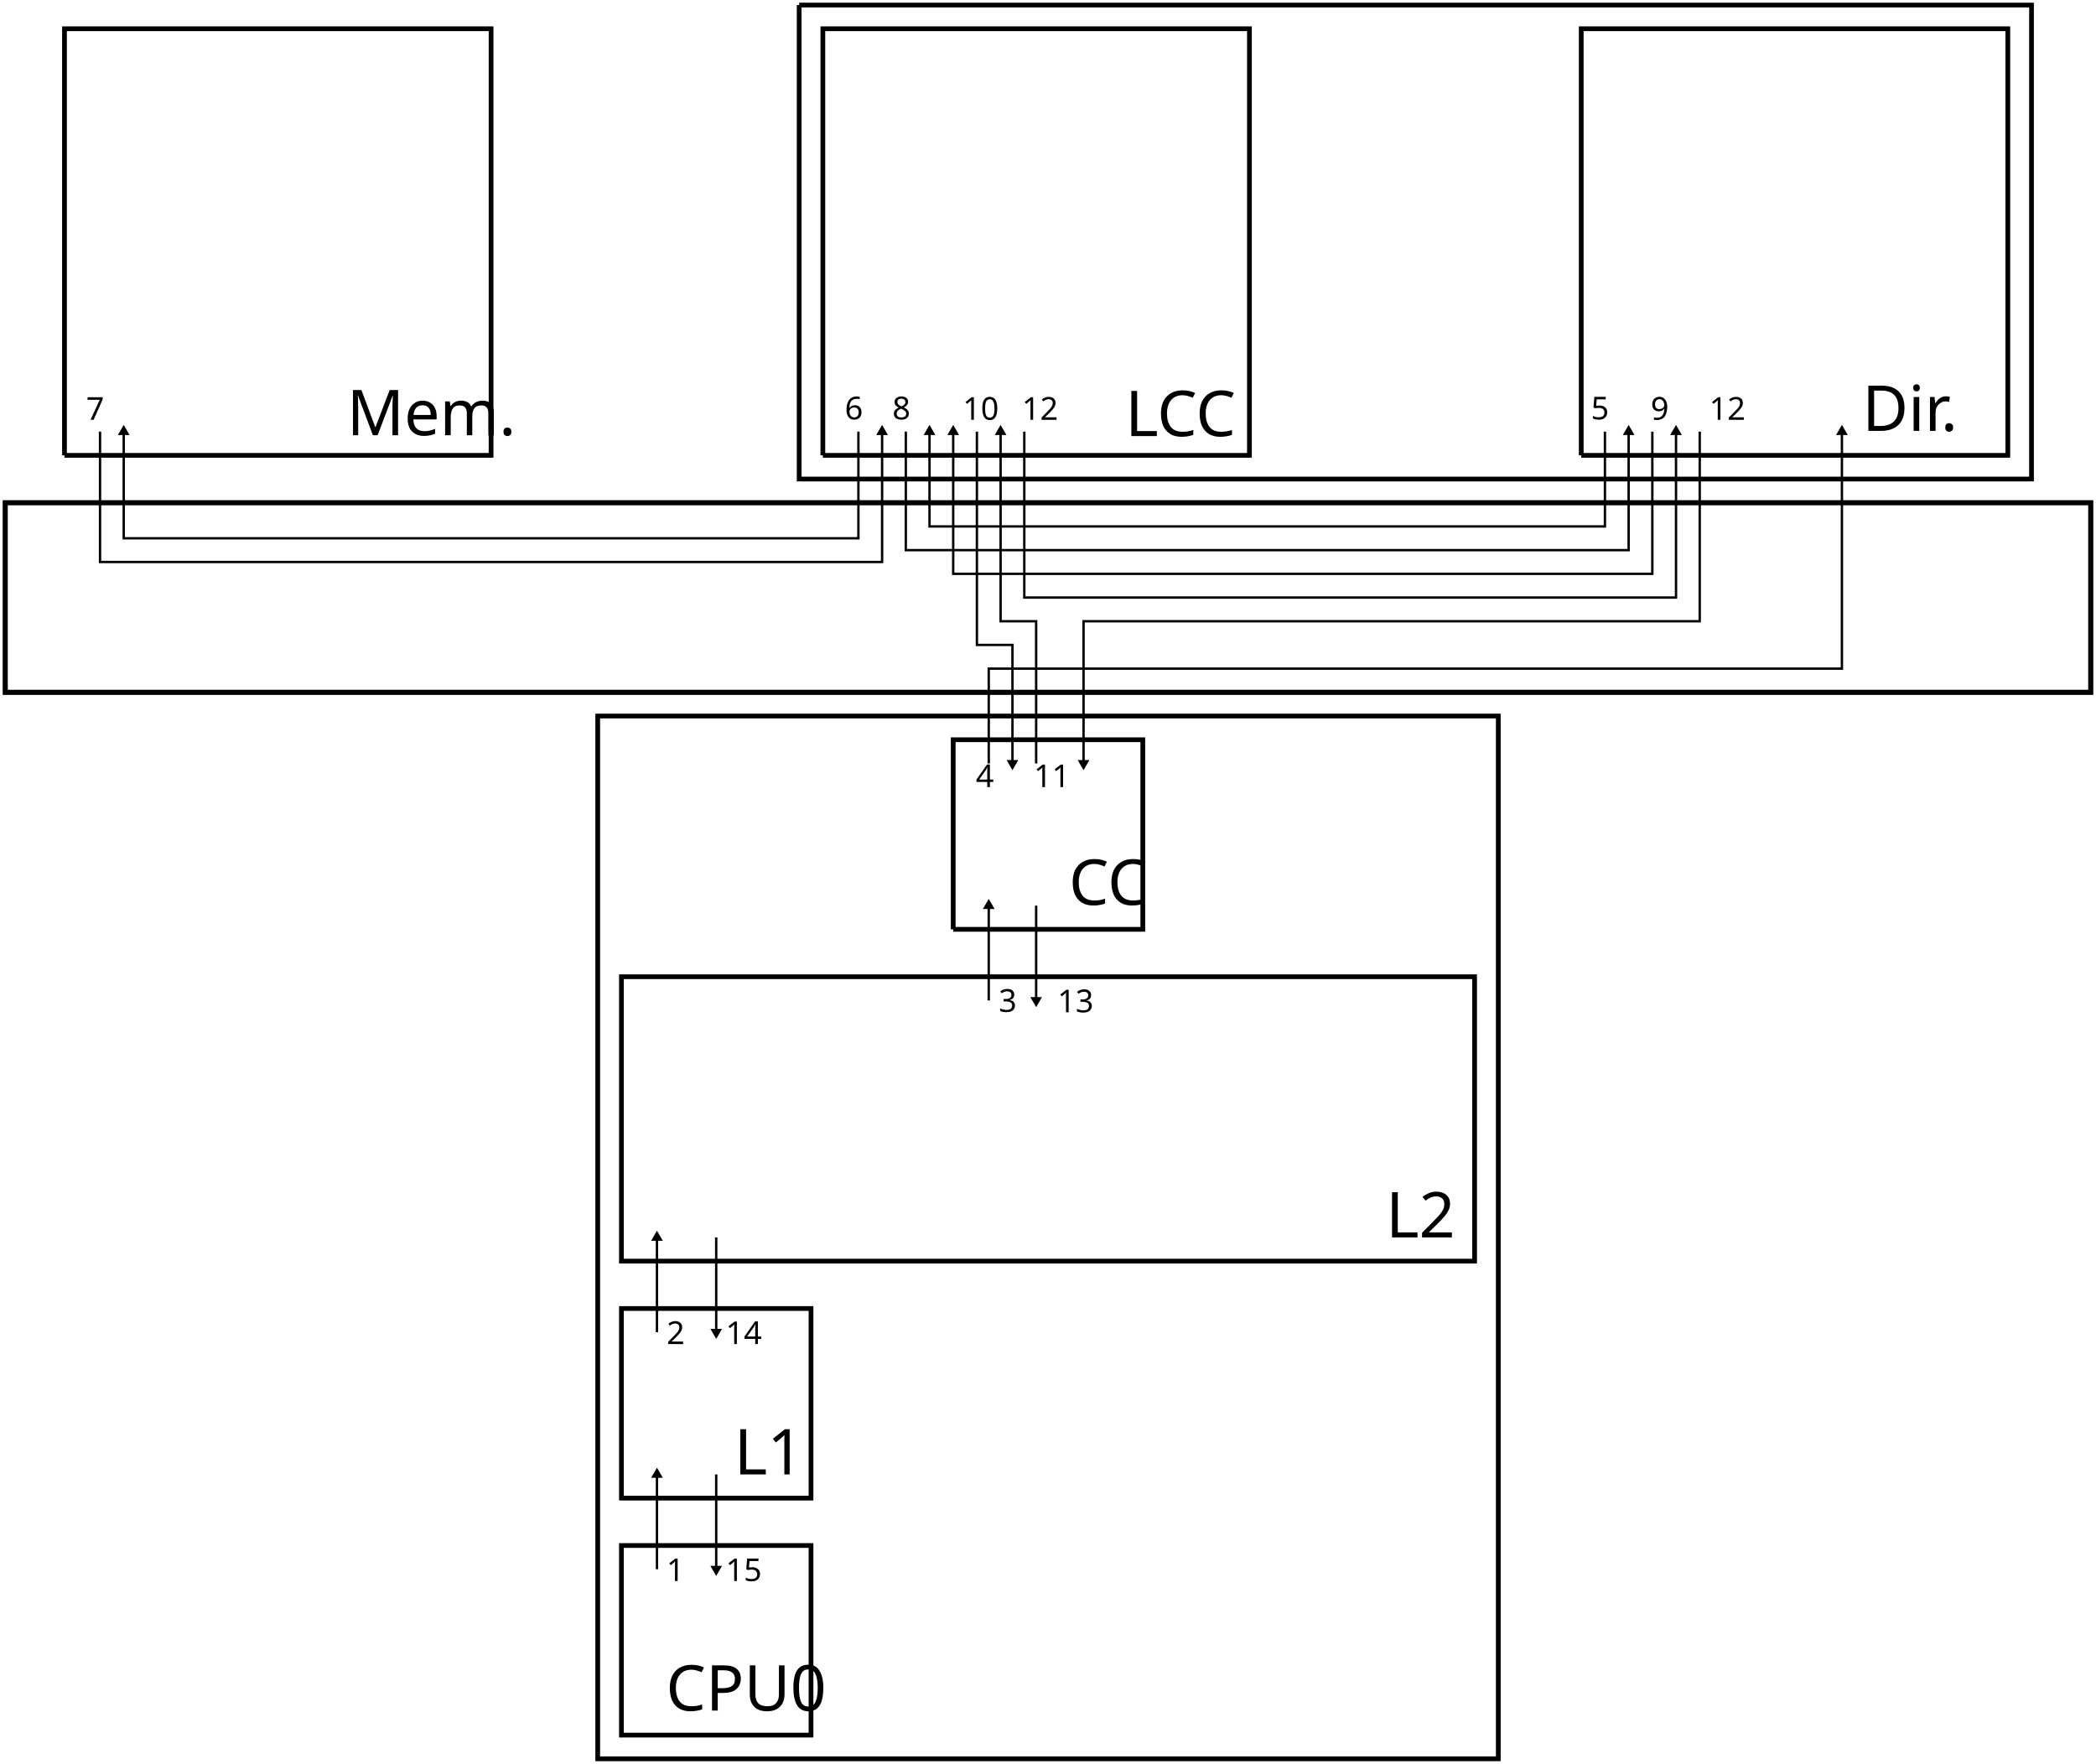
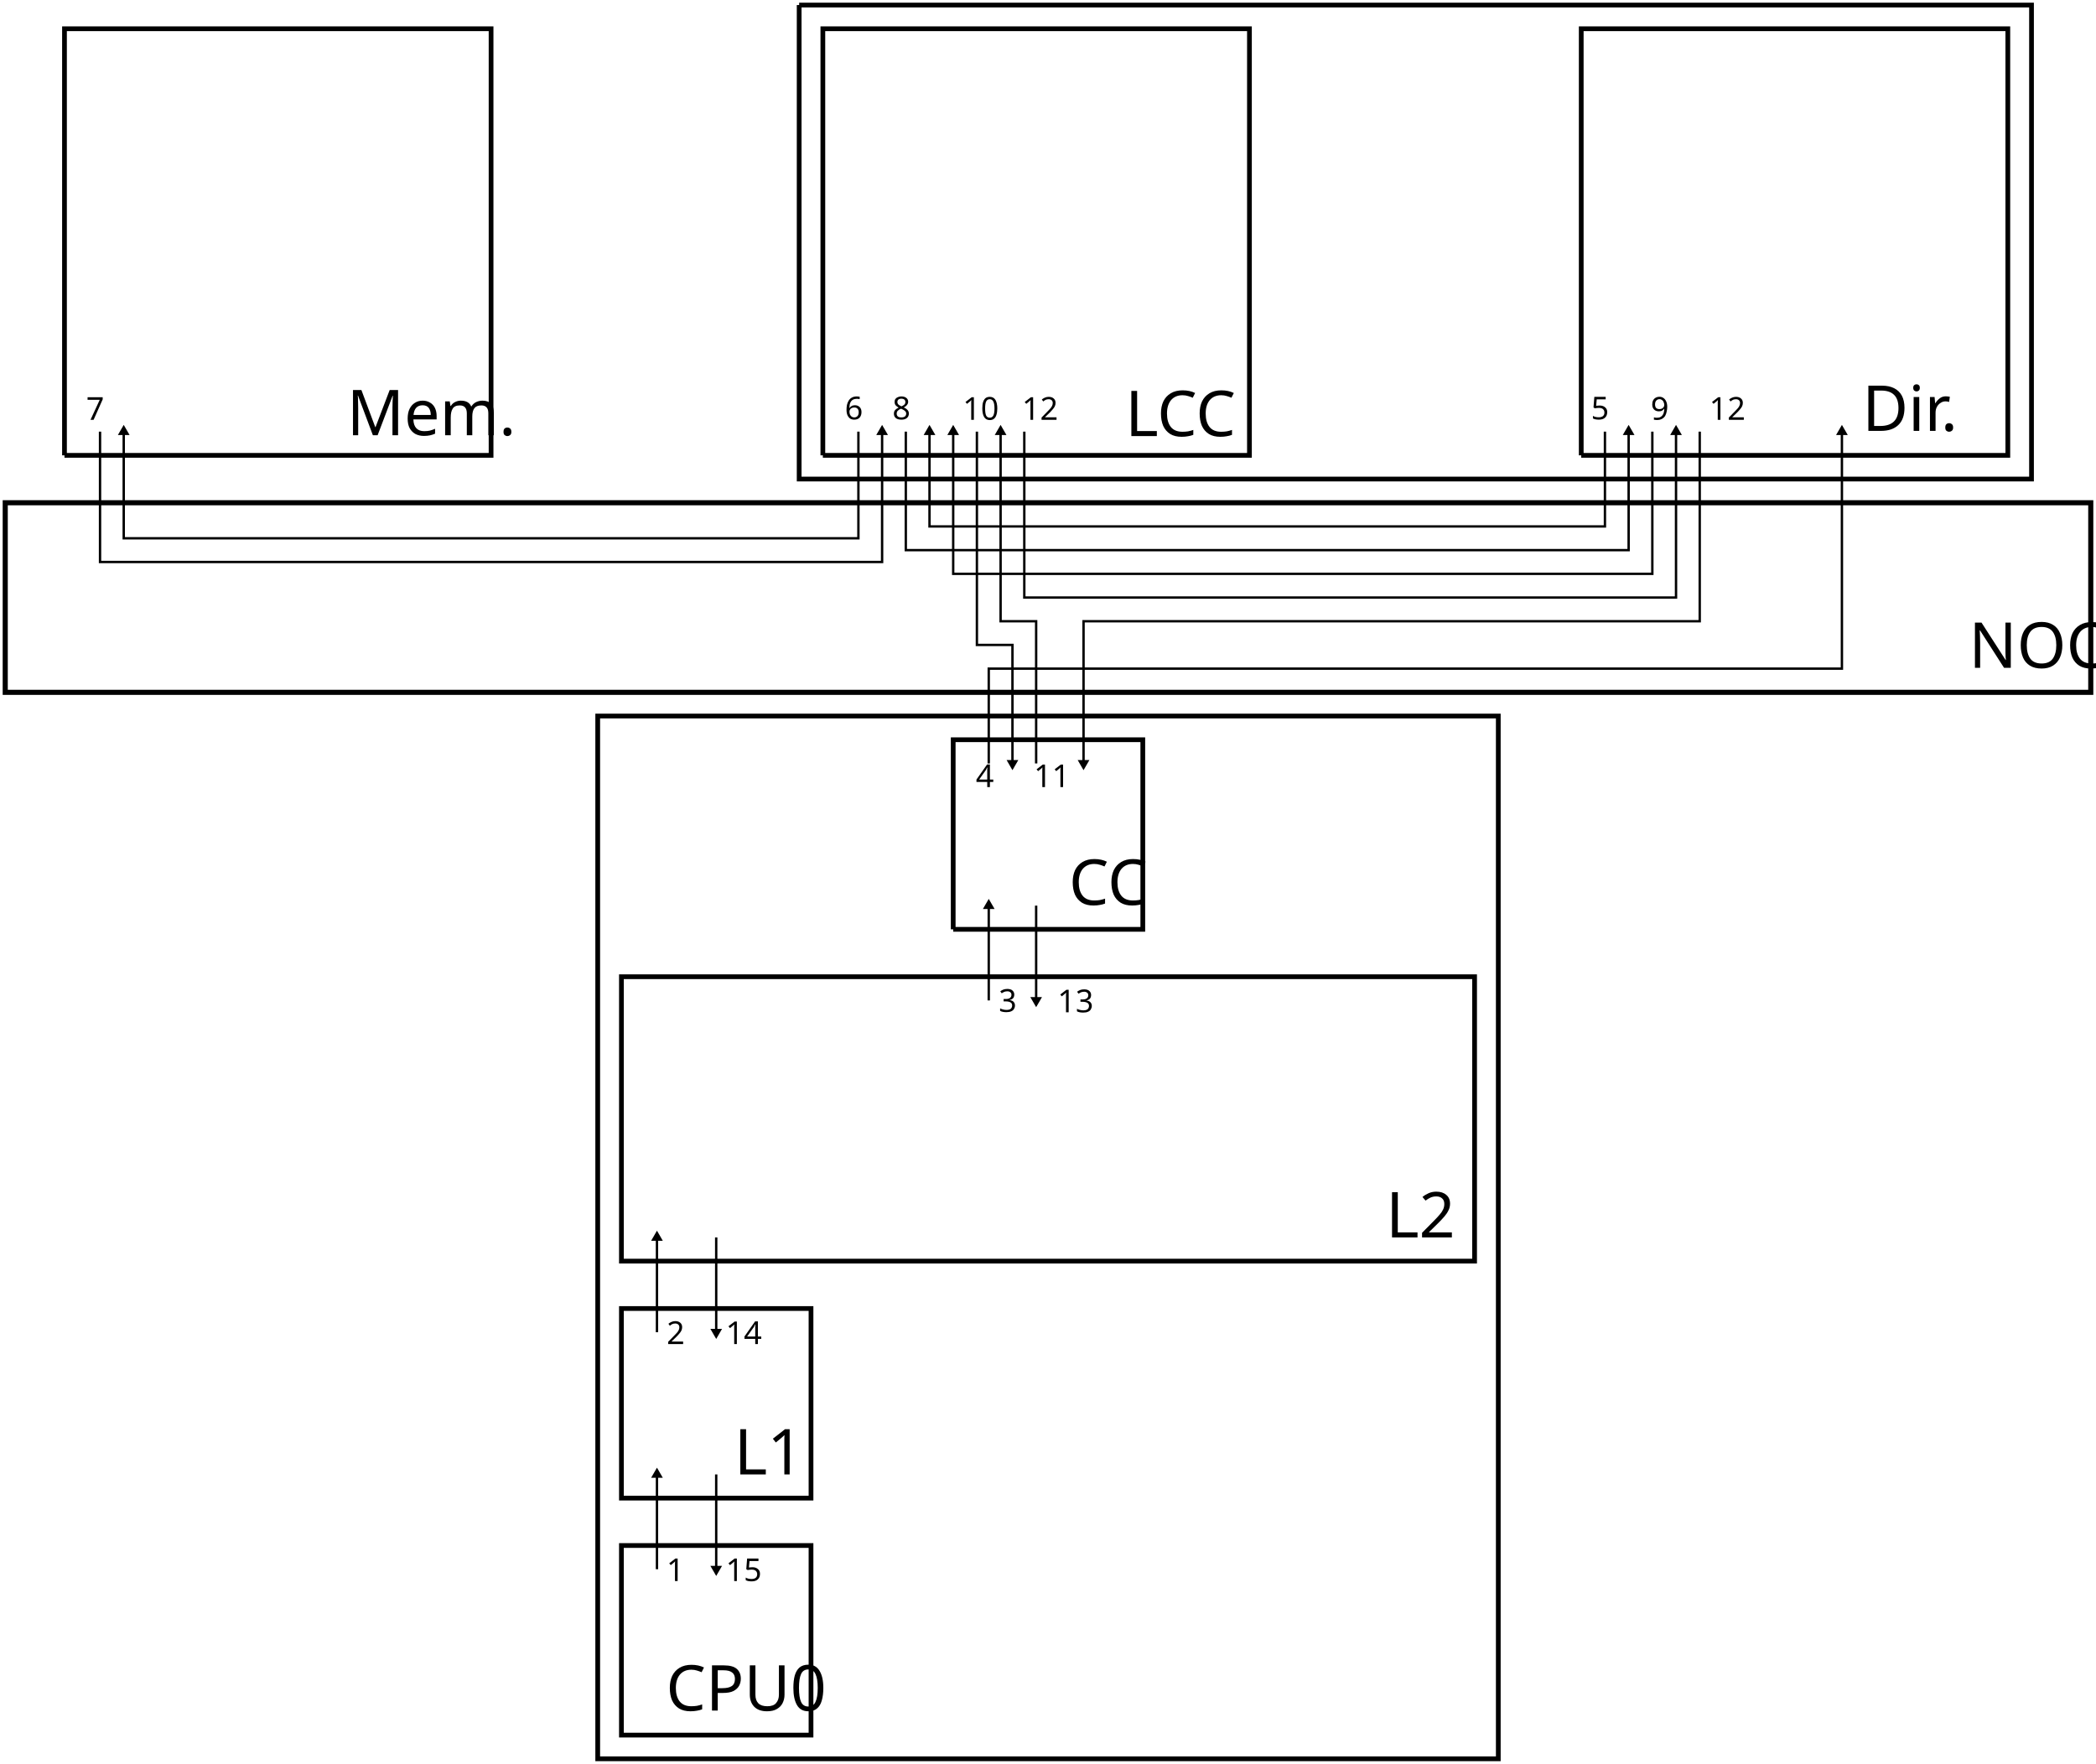
<svg xmlns="http://www.w3.org/2000/svg" width="234.002mm" height="196.921mm" viewBox="0 0 234.002 196.921" version="1.1" id="svg9025">
  <defs id="defs9019">
    <marker style="overflow:visible" id="marker13647" refX="0" refY="0" orient="auto">
      <path transform="scale(0.4)" style="fill:#000000;fill-opacity:1;fill-rule:evenodd;stroke:#000000;stroke-width:1pt;stroke-opacity:1" d="M 5.77,0 -2.88,5 V -5 Z" id="path13645" />
    </marker>
    <marker orient="auto" refY="0" refX="0" id="marker13347" style="overflow:visible">
      <path id="path13345" d="M 5.77,0 -2.88,5 V -5 Z" style="fill:#000000;fill-opacity:1;fill-rule:evenodd;stroke:#000000;stroke-width:1pt;stroke-opacity:1" transform="scale(0.4)" />
    </marker>
    <marker orient="auto" refY="0" refX="0" id="marker13121" style="overflow:visible">
      <path id="path13119" d="M 5.77,0 -2.88,5 V -5 Z" style="fill:#000000;fill-opacity:1;fill-rule:evenodd;stroke:#000000;stroke-width:1pt;stroke-opacity:1" transform="scale(0.4)" />
    </marker>
    <marker orient="auto" refY="0" refX="0" id="marker12907" style="overflow:visible">
      <path id="path12905" d="M 5.77,0 -2.88,5 V -5 Z" style="fill:#000000;fill-opacity:1;fill-rule:evenodd;stroke:#000000;stroke-width:1pt;stroke-opacity:1" transform="scale(0.4)" />
    </marker>
    <marker orient="auto" refY="0" refX="0" id="marker12705" style="overflow:visible">
      <path id="path12703" d="M 5.77,0 -2.88,5 V -5 Z" style="fill:#000000;fill-opacity:1;fill-rule:evenodd;stroke:#000000;stroke-width:1pt;stroke-opacity:1" transform="scale(0.4)" />
    </marker>
    <marker orient="auto" refY="0" refX="0" id="marker12515" style="overflow:visible">
      <path id="path12513" d="M 5.77,0 -2.88,5 V -5 Z" style="fill:#000000;fill-opacity:1;fill-rule:evenodd;stroke:#000000;stroke-width:1pt;stroke-opacity:1" transform="scale(0.4)" />
    </marker>
    <marker style="overflow:visible" id="marker12313" refX="0" refY="0" orient="auto">
      <path transform="scale(0.4)" style="fill:#000000;fill-opacity:1;fill-rule:evenodd;stroke:#000000;stroke-width:1pt;stroke-opacity:1" d="M 5.77,0 -2.88,5 V -5 Z" id="path12311" />
    </marker>
    <marker orient="auto" refY="0" refX="0" id="marker12123" style="overflow:visible">
      <path id="path12121" d="M 5.77,0 -2.88,5 V -5 Z" style="fill:#000000;fill-opacity:1;fill-rule:evenodd;stroke:#000000;stroke-width:1pt;stroke-opacity:1" transform="scale(0.4)" />
    </marker>
    <marker style="overflow:visible" id="marker10937" refX="0" refY="0" orient="auto">
      <path transform="scale(0.4)" style="fill:#000000;fill-opacity:1;fill-rule:evenodd;stroke:#000000;stroke-width:1pt;stroke-opacity:1" d="M 5.77,0 -2.88,5 V -5 Z" id="path10935" />
    </marker>
    <marker style="overflow:visible" id="marker10783" refX="0" refY="0" orient="auto">
      <path transform="scale(0.4)" style="fill:#000000;fill-opacity:1;fill-rule:evenodd;stroke:#000000;stroke-width:1pt;stroke-opacity:1" d="M 5.77,0 -2.88,5 V -5 Z" id="path10781" />
    </marker>
    <marker style="overflow:visible" id="marker10641" refX="0" refY="0" orient="auto">
      <path transform="scale(0.4)" style="fill:#000000;fill-opacity:1;fill-rule:evenodd;stroke:#000000;stroke-width:1pt;stroke-opacity:1" d="M 5.77,0 -2.88,5 V -5 Z" id="path10639" />
    </marker>
    <marker style="overflow:visible" id="marker10511" refX="0" refY="0" orient="auto">
      <path transform="scale(0.4)" style="fill:#000000;fill-opacity:1;fill-rule:evenodd;stroke:#000000;stroke-width:1pt;stroke-opacity:1" d="M 5.77,0 -2.88,5 V -5 Z" id="path10509" />
    </marker>
    <marker style="overflow:visible" id="marker10393" refX="0" refY="0" orient="auto">
      <path transform="scale(0.4)" style="fill:#000000;fill-opacity:1;fill-rule:evenodd;stroke:#000000;stroke-width:1pt;stroke-opacity:1" d="M 5.77,0 -2.88,5 V -5 Z" id="path10391" />
    </marker>
    <marker orient="auto" refY="0" refX="0" id="marker10169" style="overflow:visible">
      <path id="path10167" d="M 5.77,0 -2.88,5 V -5 Z" style="fill:#000000;fill-opacity:1;fill-rule:evenodd;stroke:#000000;stroke-width:1pt;stroke-opacity:1" transform="scale(0.4)" />
    </marker>
    <marker style="overflow:visible" id="marker10063" refX="0" refY="0" orient="auto">
      <path transform="scale(0.4)" style="fill:#000000;fill-opacity:1;fill-rule:evenodd;stroke:#000000;stroke-width:1pt;stroke-opacity:1" d="M 5.77,0 -2.88,5 V -5 Z" id="path10061" />
    </marker>
    <marker style="overflow:visible" id="marker9993" refX="0" refY="0" orient="auto">
      <path transform="scale(0.4)" style="fill:#000000;fill-opacity:1;fill-rule:evenodd;stroke:#000000;stroke-width:1pt;stroke-opacity:1" d="M 5.77,0 -2.88,5 V -5 Z" id="path9991" />
    </marker>
    <marker orient="auto" refY="0" refX="0" id="marker9911" style="overflow:visible">
      <path id="path9909" d="M 5.77,0 -2.88,5 V -5 Z" style="fill:#000000;fill-opacity:1;fill-rule:evenodd;stroke:#000000;stroke-width:1pt;stroke-opacity:1" transform="scale(0.4)" />
    </marker>
    <marker style="overflow:visible" id="marker9841" refX="0" refY="0" orient="auto">
      <path transform="scale(0.4)" style="fill:#000000;fill-opacity:1;fill-rule:evenodd;stroke:#000000;stroke-width:1pt;stroke-opacity:1" d="M 5.77,0 -2.88,5 V -5 Z" id="path9839" />
    </marker>
    <marker style="overflow:visible" id="marker9807" refX="0" refY="0" orient="auto">
      <path transform="scale(0.4)" style="fill:#000000;fill-opacity:1;fill-rule:evenodd;stroke:#000000;stroke-width:1pt;stroke-opacity:1" d="M 5.77,0 -2.88,5 V -5 Z" id="path9805" />
    </marker>
    <marker orient="auto" refY="0" refX="0" id="TriangleOutM" style="overflow:visible">
      <path id="path5078" d="M 5.77,0 -2.88,5 V -5 Z" style="fill:#000000;fill-opacity:1;fill-rule:evenodd;stroke:#000000;stroke-width:1pt;stroke-opacity:1" transform="scale(0.4)" />
    </marker>
  </defs>
  <g id="layer1" transform="translate(19.10533,-8.039655)">
    <path style="fill:none;stroke:#000000;stroke-width:0.529px;stroke-linecap:butt;stroke-linejoin:miter;stroke-opacity:1" d="m 50.271,180.583 v 21.167 h 21.167 v -21.167 z" id="path9048" />
    <path style="fill:none;stroke:#000000;stroke-width:0.529px;stroke-linecap:butt;stroke-linejoin:miter;stroke-opacity:1" d="M 50.271,175.292 H 71.438 V 154.125 H 50.271 Z" id="path9050" />
    <path style="fill:none;stroke:#000000;stroke-width:0.529px;stroke-linecap:butt;stroke-linejoin:miter;stroke-opacity:1" d="m 50.271,148.833 h 95.25 v -31.75 H 50.271 Z" id="path9052" />
    <path style="fill:none;stroke:#000000;stroke-width:0.529px;stroke-linecap:butt;stroke-linejoin:miter;stroke-opacity:1" d="m 87.312,111.792 h 21.167 V 90.625 H 87.312 v 21.167" id="path9054" />
    <path style="fill:none;stroke:#000000;stroke-width:0.529px;stroke-linecap:butt;stroke-linejoin:miter;stroke-opacity:1" d="m -11.906,58.875 v -47.625 h 47.625 v 47.625 H -11.906" id="path9060" />
    <path style="fill:none;stroke:#000000;stroke-width:0.529px;stroke-linecap:butt;stroke-linejoin:miter;stroke-opacity:1" d="m 72.76,58.875 v -47.625 h 47.625 v 47.625 H 72.76" id="path9060-9" />
    <path style="fill:none;stroke:#000000;stroke-width:0.529px;stroke-linecap:butt;stroke-linejoin:miter;stroke-opacity:1" d="M 157.427,58.875 V 11.25 h 47.625 V 58.875 h -47.625" id="path9060-9-2" />
    <text xml:space="preserve" style="font-style:normal;font-variant:normal;font-weight:normal;font-stretch:normal;font-size:7.056px;line-height:1.25;font-family:'Ubuntu Mono';-inkscape-font-specification:'Ubuntu Mono';letter-spacing:0px;word-spacing:0px;fill:#000000;fill-opacity:1;stroke:none;stroke-width:0.529" x="55.238" y="199.012" id="text9094">
      <tspan id="tspan9092" x="55.238" y="199.012" style="font-size:7.056px;stroke-width:0.529">CPU0</tspan>
    </text>
    <text xml:space="preserve" style="font-style:normal;font-variant:normal;font-weight:normal;font-stretch:normal;font-size:7.056px;line-height:1.25;font-family:'Ubuntu Mono';-inkscape-font-specification:'Ubuntu Mono';letter-spacing:0px;word-spacing:0px;fill:#000000;fill-opacity:1;stroke:none;stroke-width:0.529" x="62.858" y="172.646" id="text9094-8">
      <tspan id="tspan9092-3" x="62.858" y="172.646" style="font-size:7.056px;stroke-width:0.529">L1</tspan>
    </text>
    <text xml:space="preserve" style="font-style:normal;font-variant:normal;font-weight:normal;font-stretch:normal;font-size:7.056px;line-height:1.25;font-family:'Ubuntu Mono';-inkscape-font-specification:'Ubuntu Mono';letter-spacing:0px;word-spacing:0px;fill:#000000;fill-opacity:1;stroke:none;stroke-width:0.529" x="135.618" y="146.187" id="text9094-8-0">
      <tspan id="tspan9092-3-1" x="135.618" y="146.187" style="font-size:7.056px;stroke-width:0.529">L2</tspan>
    </text>
    <text xml:space="preserve" style="font-style:normal;font-variant:normal;font-weight:normal;font-stretch:normal;font-size:7.056px;line-height:1.25;font-family:'Ubuntu Mono';-inkscape-font-specification:'Ubuntu Mono';letter-spacing:0px;word-spacing:0px;fill:#000000;fill-opacity:1;stroke:none;stroke-width:0.529" x="100.217" y="109.054" id="text9094-8-0-7">
      <tspan id="tspan9092-3-1-8" x="100.217" y="109.054" style="font-size:7.056px;stroke-width:0.529">CC</tspan>
    </text>
    <text xml:space="preserve" style="font-style:normal;font-variant:normal;font-weight:normal;font-stretch:normal;font-size:7.056px;line-height:1.25;font-family:'Ubuntu Mono';-inkscape-font-specification:'Ubuntu Mono';letter-spacing:0px;word-spacing:0px;fill:#000000;fill-opacity:1;stroke:none;stroke-width:0.529" x="106.514" y="56.727" id="text9094-8-0-7-9">
      <tspan id="tspan9092-3-1-8-1" x="106.514" y="56.727" style="font-size:7.056px;stroke-width:0.529">LCC</tspan>
    </text>
    <text xml:space="preserve" style="font-style:normal;font-variant:normal;font-weight:normal;font-stretch:normal;font-size:7.056px;line-height:1.25;font-family:'Ubuntu Mono';-inkscape-font-specification:'Ubuntu Mono';letter-spacing:0px;word-spacing:0px;fill:#000000;fill-opacity:1;stroke:none;stroke-width:0.529" x="19.618" y="56.628" id="text9170">
      <tspan id="tspan9168" x="19.618" y="56.628" style="stroke-width:0.529">Mem.</tspan>
    </text>
    <text xml:space="preserve" style="font-style:normal;font-variant:normal;font-weight:normal;font-stretch:normal;font-size:7.056px;line-height:1.25;font-family:'Ubuntu Mono';-inkscape-font-specification:'Ubuntu Mono';letter-spacing:0px;word-spacing:0px;fill:#000000;fill-opacity:1;stroke:none;stroke-width:0.529" x="188.796" y="56.144" id="text9174">
      <tspan id="tspan9172" x="188.796" y="56.144" style="stroke-width:0.529">Dir.</tspan>
    </text>
    <path style="fill:none;stroke:#000000;stroke-width:0.529;stroke-linecap:butt;stroke-linejoin:miter;stroke-miterlimit:4;stroke-dasharray:none;stroke-opacity:1" d="M 70.115,8.604 H 207.698 V 61.521 H 70.115 V 8.604" id="path9178" />
    <path style="fill:none;stroke:#000000;stroke-width:0.529px;stroke-linecap:butt;stroke-linejoin:miter;stroke-opacity:1" d="M 47.625,204.396 V 87.979 H 148.167 V 204.396 Z" id="path9180" />
    <path style="fill:none;stroke:#000000;stroke-width:0.265px;stroke-linecap:butt;stroke-linejoin:miter;stroke-opacity:1;marker-end:url(#TriangleOutM)" d="M 54.24,183.229 V 172.646" id="path9184" />
    <path style="fill:none;stroke:#000000;stroke-width:0.265px;stroke-linecap:butt;stroke-linejoin:miter;stroke-opacity:1;marker-end:url(#marker9807)" d="M 54.24,156.771 V 146.187" id="path9186" />
    <path style="fill:none;stroke:#000000;stroke-width:0.265px;stroke-linecap:butt;stroke-linejoin:miter;stroke-opacity:1;marker-end:url(#marker9993)" d="M 91.281,119.729 V 109.146" id="path9188" />
    <path style="fill:none;stroke:#000000;stroke-width:0.569;stroke-linecap:butt;stroke-linejoin:miter;stroke-miterlimit:4;stroke-dasharray:none;stroke-opacity:1" d="M -18.521,64.167 H 214.312 V 85.333 H -18.521 Z" id="path9200" />
    <path style="fill:none;stroke:#000000;stroke-width:0.265px;stroke-linecap:butt;stroke-linejoin:miter;stroke-opacity:1;marker-end:url(#marker10063)" d="m 96.573,109.146 v 10.583" id="path9761" />
    <path style="fill:none;stroke:#000000;stroke-width:0.265px;stroke-linecap:butt;stroke-linejoin:miter;stroke-opacity:1;marker-end:url(#marker9841)" d="m 60.854,146.187 v 10.583" id="path9763" />
    <path style="fill:none;stroke:#000000;stroke-width:0.265px;stroke-linecap:butt;stroke-linejoin:miter;stroke-opacity:1;marker-end:url(#marker9911)" d="m 60.854,172.646 v 10.583" id="path9765" />
    <text xml:space="preserve" style="font-style:normal;font-variant:normal;font-weight:normal;font-stretch:normal;font-size:3.528px;line-height:1.25;font-family:'Ubuntu Mono';-inkscape-font-specification:'Ubuntu Mono';letter-spacing:0px;word-spacing:0px;fill:#000000;fill-opacity:1;stroke:none;stroke-width:0.265" x="55.298" y="184.552" id="text11121">
      <tspan id="tspan11119" x="55.298" y="184.552" style="font-size:3.528px;stroke-width:0.265">1</tspan>
    </text>
    <text xml:space="preserve" style="font-style:normal;font-variant:normal;font-weight:normal;font-stretch:normal;font-size:3.528px;line-height:1.25;font-family:'Ubuntu Mono';-inkscape-font-specification:'Ubuntu Mono';letter-spacing:0px;word-spacing:0px;fill:#000000;fill-opacity:1;stroke:none;stroke-width:0.265" x="55.316" y="158.094" id="text11121-5">
      <tspan id="tspan11119-4" x="55.316" y="158.094" style="font-size:3.528px;stroke-width:0.265">2</tspan>
    </text>
    <text xml:space="preserve" style="font-style:normal;font-variant:normal;font-weight:normal;font-stretch:normal;font-size:3.528px;line-height:1.25;font-family:'Ubuntu Mono';-inkscape-font-specification:'Ubuntu Mono';letter-spacing:0px;word-spacing:0px;fill:#000000;fill-opacity:1;stroke:none;stroke-width:0.265" x="92.396" y="121.006" id="text11121-9">
      <tspan id="tspan11119-2" x="92.396" y="121.006" style="font-size:3.528px;stroke-width:0.265">3</tspan>
    </text>
    <text xml:space="preserve" style="font-style:normal;font-variant:normal;font-weight:normal;font-stretch:normal;font-size:3.528px;line-height:1.25;font-family:'Ubuntu Mono';-inkscape-font-specification:'Ubuntu Mono';letter-spacing:0px;word-spacing:0px;fill:#000000;fill-opacity:1;stroke:none;stroke-width:0.265" x="165.185" y="54.899" id="text11121-57" transform="scale(0.9999983,1.000002)">
      <tspan id="tspan11119-49" x="165.185" y="54.899" style="font-size:3.528px;stroke-width:0.265">9</tspan>
    </text>
    <text xml:space="preserve" style="font-style:normal;font-variant:normal;font-weight:normal;font-stretch:normal;font-size:3.528px;line-height:1.25;font-family:'Ubuntu Mono';-inkscape-font-specification:'Ubuntu Mono';letter-spacing:0px;word-spacing:0px;fill:#000000;fill-opacity:1;stroke:none;stroke-width:0.265" x="75.216" y="54.86" id="text11121-94">
      <tspan id="tspan11119-5" x="75.216" y="54.86" style="font-size:3.528px;stroke-width:0.265">6</tspan>
    </text>
    <text xml:space="preserve" style="font-style:normal;font-variant:normal;font-weight:normal;font-stretch:normal;font-size:3.528px;line-height:1.25;font-family:'Ubuntu Mono';-inkscape-font-specification:'Ubuntu Mono';letter-spacing:0px;word-spacing:0px;fill:#000000;fill-opacity:1;stroke:none;stroke-width:0.265" x="158.517" y="54.86" id="text11121-93">
      <tspan id="tspan11119-57" x="158.517" y="54.86" style="font-size:3.528px;stroke-width:0.265">5</tspan>
    </text>
    <text xml:space="preserve" style="font-style:normal;font-variant:normal;font-weight:normal;font-stretch:normal;font-size:3.528px;line-height:1.25;font-family:'Ubuntu Mono';-inkscape-font-specification:'Ubuntu Mono';letter-spacing:0px;word-spacing:0px;fill:#000000;fill-opacity:1;stroke:none;stroke-width:0.265" x="-9.483" y="54.906" id="text11121-0">
      <tspan id="tspan11119-8" x="-9.483" y="54.906" style="font-size:3.528px;stroke-width:0.265">7</tspan>
    </text>
    <text xml:space="preserve" style="font-style:normal;font-variant:normal;font-weight:normal;font-stretch:normal;font-size:3.528px;line-height:1.25;font-family:'Ubuntu Mono';-inkscape-font-specification:'Ubuntu Mono';letter-spacing:0px;word-spacing:0px;fill:#000000;fill-opacity:1;stroke:none;stroke-width:0.265" x="80.518" y="54.86" id="text11121-1">
      <tspan id="tspan11119-9" x="80.518" y="54.86" style="font-size:3.528px;stroke-width:0.265">8</tspan>
    </text>
    <text xml:space="preserve" style="font-style:normal;font-variant:normal;font-weight:normal;font-stretch:normal;font-size:3.528px;line-height:1.25;font-family:'Ubuntu Mono';-inkscape-font-specification:'Ubuntu Mono';letter-spacing:0px;word-spacing:0px;fill:#000000;fill-opacity:1;stroke:none;stroke-width:0.265" x="171.715" y="54.906" id="text11121-97">
      <tspan id="tspan11119-82" x="171.715" y="54.906" style="font-size:3.528px;stroke-width:0.265">12</tspan>
    </text>
    <text xml:space="preserve" style="font-style:normal;font-variant:normal;font-weight:normal;font-stretch:normal;font-size:3.528px;line-height:1.25;font-family:'Ubuntu Mono';-inkscape-font-specification:'Ubuntu Mono';letter-spacing:0px;word-spacing:0px;fill:#000000;fill-opacity:1;stroke:none;stroke-width:0.265" x="89.831" y="95.917" id="text11121-53">
      <tspan id="tspan11119-490" x="89.831" y="95.917" style="font-size:3.528px;stroke-width:0.265">4</tspan>
    </text>
    <text xml:space="preserve" style="font-style:normal;font-variant:normal;font-weight:normal;font-stretch:normal;font-size:3.528px;line-height:1.25;font-family:'Ubuntu Mono';-inkscape-font-specification:'Ubuntu Mono';letter-spacing:0px;word-spacing:0px;fill:#000000;fill-opacity:1;stroke:none;stroke-width:0.265" x="98.954" y="121.052" id="text11121-2">
      <tspan id="tspan11119-0" x="98.954" y="121.052" style="font-size:3.528px;stroke-width:0.265">13</tspan>
    </text>
    <text xml:space="preserve" style="font-style:normal;font-variant:normal;font-weight:normal;font-stretch:normal;font-size:3.528px;line-height:1.25;font-family:'Ubuntu Mono';-inkscape-font-specification:'Ubuntu Mono';letter-spacing:0px;word-spacing:0px;fill:#000000;fill-opacity:1;stroke:none;stroke-width:0.265" x="61.912" y="158.094" id="text11215">
      <tspan id="tspan11213" x="61.912" y="158.094" style="stroke-width:0.265">14</tspan>
    </text>
    <text xml:space="preserve" style="font-style:normal;font-variant:normal;font-weight:normal;font-stretch:normal;font-size:3.528px;line-height:1.25;font-family:'Ubuntu Mono';-inkscape-font-specification:'Ubuntu Mono';letter-spacing:0px;word-spacing:0px;fill:#000000;fill-opacity:1;stroke:none;stroke-width:0.265" x="61.912" y="184.552" id="text11215-1">
      <tspan id="tspan11213-9" x="61.912" y="184.552" style="stroke-width:0.265">15</tspan>
    </text>
    <path style="fill:none;stroke:#000000;stroke-width:0.265px;stroke-linecap:butt;stroke-linejoin:miter;stroke-opacity:1;marker-end:url(#marker10937)" d="M -7.938,56.229 V 70.781 H 79.375 V 56.229" id="path12031" />
    <path style="fill:none;stroke:#000000;stroke-width:0.265px;stroke-linecap:butt;stroke-linejoin:miter;stroke-opacity:1;marker-end:url(#marker12123)" d="m 76.729,56.229 v 11.906 H -5.292 v -11.906" id="path12033" />
    <path style="fill:none;stroke:#000000;stroke-width:0.265px;stroke-linecap:butt;stroke-linejoin:miter;stroke-opacity:1;marker-end:url(#marker12313)" d="M 91.281,93.271 V 82.687 H 186.531 V 56.229" id="path12083" />
    <path style="fill:none;stroke:#000000;stroke-width:0.265px;stroke-linecap:butt;stroke-linejoin:miter;stroke-opacity:1;marker-end:url(#marker13347)" d="M 160.073,56.229 V 66.812 H 84.667 V 56.229" id="path12085" />
    <path style="fill:none;stroke:#000000;stroke-width:0.265px;stroke-linecap:butt;stroke-linejoin:miter;stroke-opacity:1;marker-end:url(#marker13121)" d="M 82.021,56.229 V 69.458 H 162.719 V 56.229" id="path12087" />
    <path style="fill:none;stroke:#000000;stroke-width:0.265px;stroke-linecap:butt;stroke-linejoin:miter;stroke-opacity:1;marker-end:url(#marker12907)" d="m 165.365,56.229 v 15.875 H 87.312 v -15.875" id="path12089" />
    <path style="fill:none;stroke:#000000;stroke-width:0.265px;stroke-linecap:butt;stroke-linejoin:miter;stroke-opacity:1;marker-end:url(#marker12313)" d="m 89.958,56.229 v 23.812 h 3.969 v 13.229" id="path12091" />
    <path style="fill:none;stroke:#000000;stroke-width:0.265px;stroke-linecap:butt;stroke-linejoin:miter;stroke-opacity:1;marker-end:url(#marker12515)" d="m 96.573,93.271 v -15.875 h -3.969 V 56.229" id="path12093" />
    <path style="fill:none;stroke:#000000;stroke-width:0.265px;stroke-linecap:butt;stroke-linejoin:miter;stroke-opacity:1;marker-end:url(#marker12705)" d="M 95.25,56.229 V 74.75 H 168.01 V 56.229" id="path12095" />
    <text xml:space="preserve" style="font-style:normal;font-variant:normal;font-weight:normal;font-stretch:normal;font-size:3.528px;line-height:1.25;font-family:'Ubuntu Mono';-inkscape-font-specification:'Ubuntu Mono';letter-spacing:0px;word-spacing:0px;fill:#000000;fill-opacity:1;stroke:none;stroke-width:0.265" x="88.371" y="54.906" id="text11121-1-6">
      <tspan id="tspan11119-9-2" x="88.371" y="54.906" style="font-size:3.528px;stroke-width:0.265">10</tspan>
    </text>
    <text xml:space="preserve" style="font-style:normal;font-variant:normal;font-weight:normal;font-stretch:normal;font-size:3.528px;line-height:1.25;font-family:'Ubuntu Mono';-inkscape-font-specification:'Ubuntu Mono';letter-spacing:0px;word-spacing:0px;fill:#000000;fill-opacity:1;stroke:none;stroke-width:0.265" x="96.308" y="95.917" id="text11121-1-6-1">
      <tspan id="tspan11119-9-2-2" x="96.308" y="95.917" style="font-size:3.528px;stroke-width:0.265">11</tspan>
    </text>
    <text xml:space="preserve" style="font-style:normal;font-variant:normal;font-weight:normal;font-stretch:normal;font-size:3.528px;line-height:1.25;font-family:'Ubuntu Mono';-inkscape-font-specification:'Ubuntu Mono';letter-spacing:0px;word-spacing:0px;fill:#000000;fill-opacity:1;stroke:none;stroke-width:0.265" x="94.985" y="54.906" id="text11121-1-6-1-0">
      <tspan id="tspan11119-9-2-2-7" x="94.985" y="54.906" style="font-size:3.528px;stroke-width:0.265">12</tspan>
    </text>
    <path style="fill:none;stroke:#000000;stroke-width:0.265px;stroke-linecap:butt;stroke-linejoin:miter;stroke-opacity:1;marker-end:url(#marker13647)" d="m 170.656,56.229 v 21.167 h -68.792 v 15.875" id="path13637" />
+     <text xml:space="preserve" style="font-style:normal;font-variant:normal;font-weight:normal;font-stretch:normal;font-size:7.056px;line-height:1.25;font-family:'Ubuntu Mono';-inkscape-font-specification:'Ubuntu Mono';letter-spacing:0px;word-spacing:0px;fill:#000000;fill-opacity:1;stroke:none;stroke-width:0.529" x="200.695" y="82.596" id="text9174-3">
+       <tspan id="tspan9172-1" x="200.695" y="82.596" style="stroke-width:0.529">NOC</tspan>
+     </text>
  </g>
</svg>
